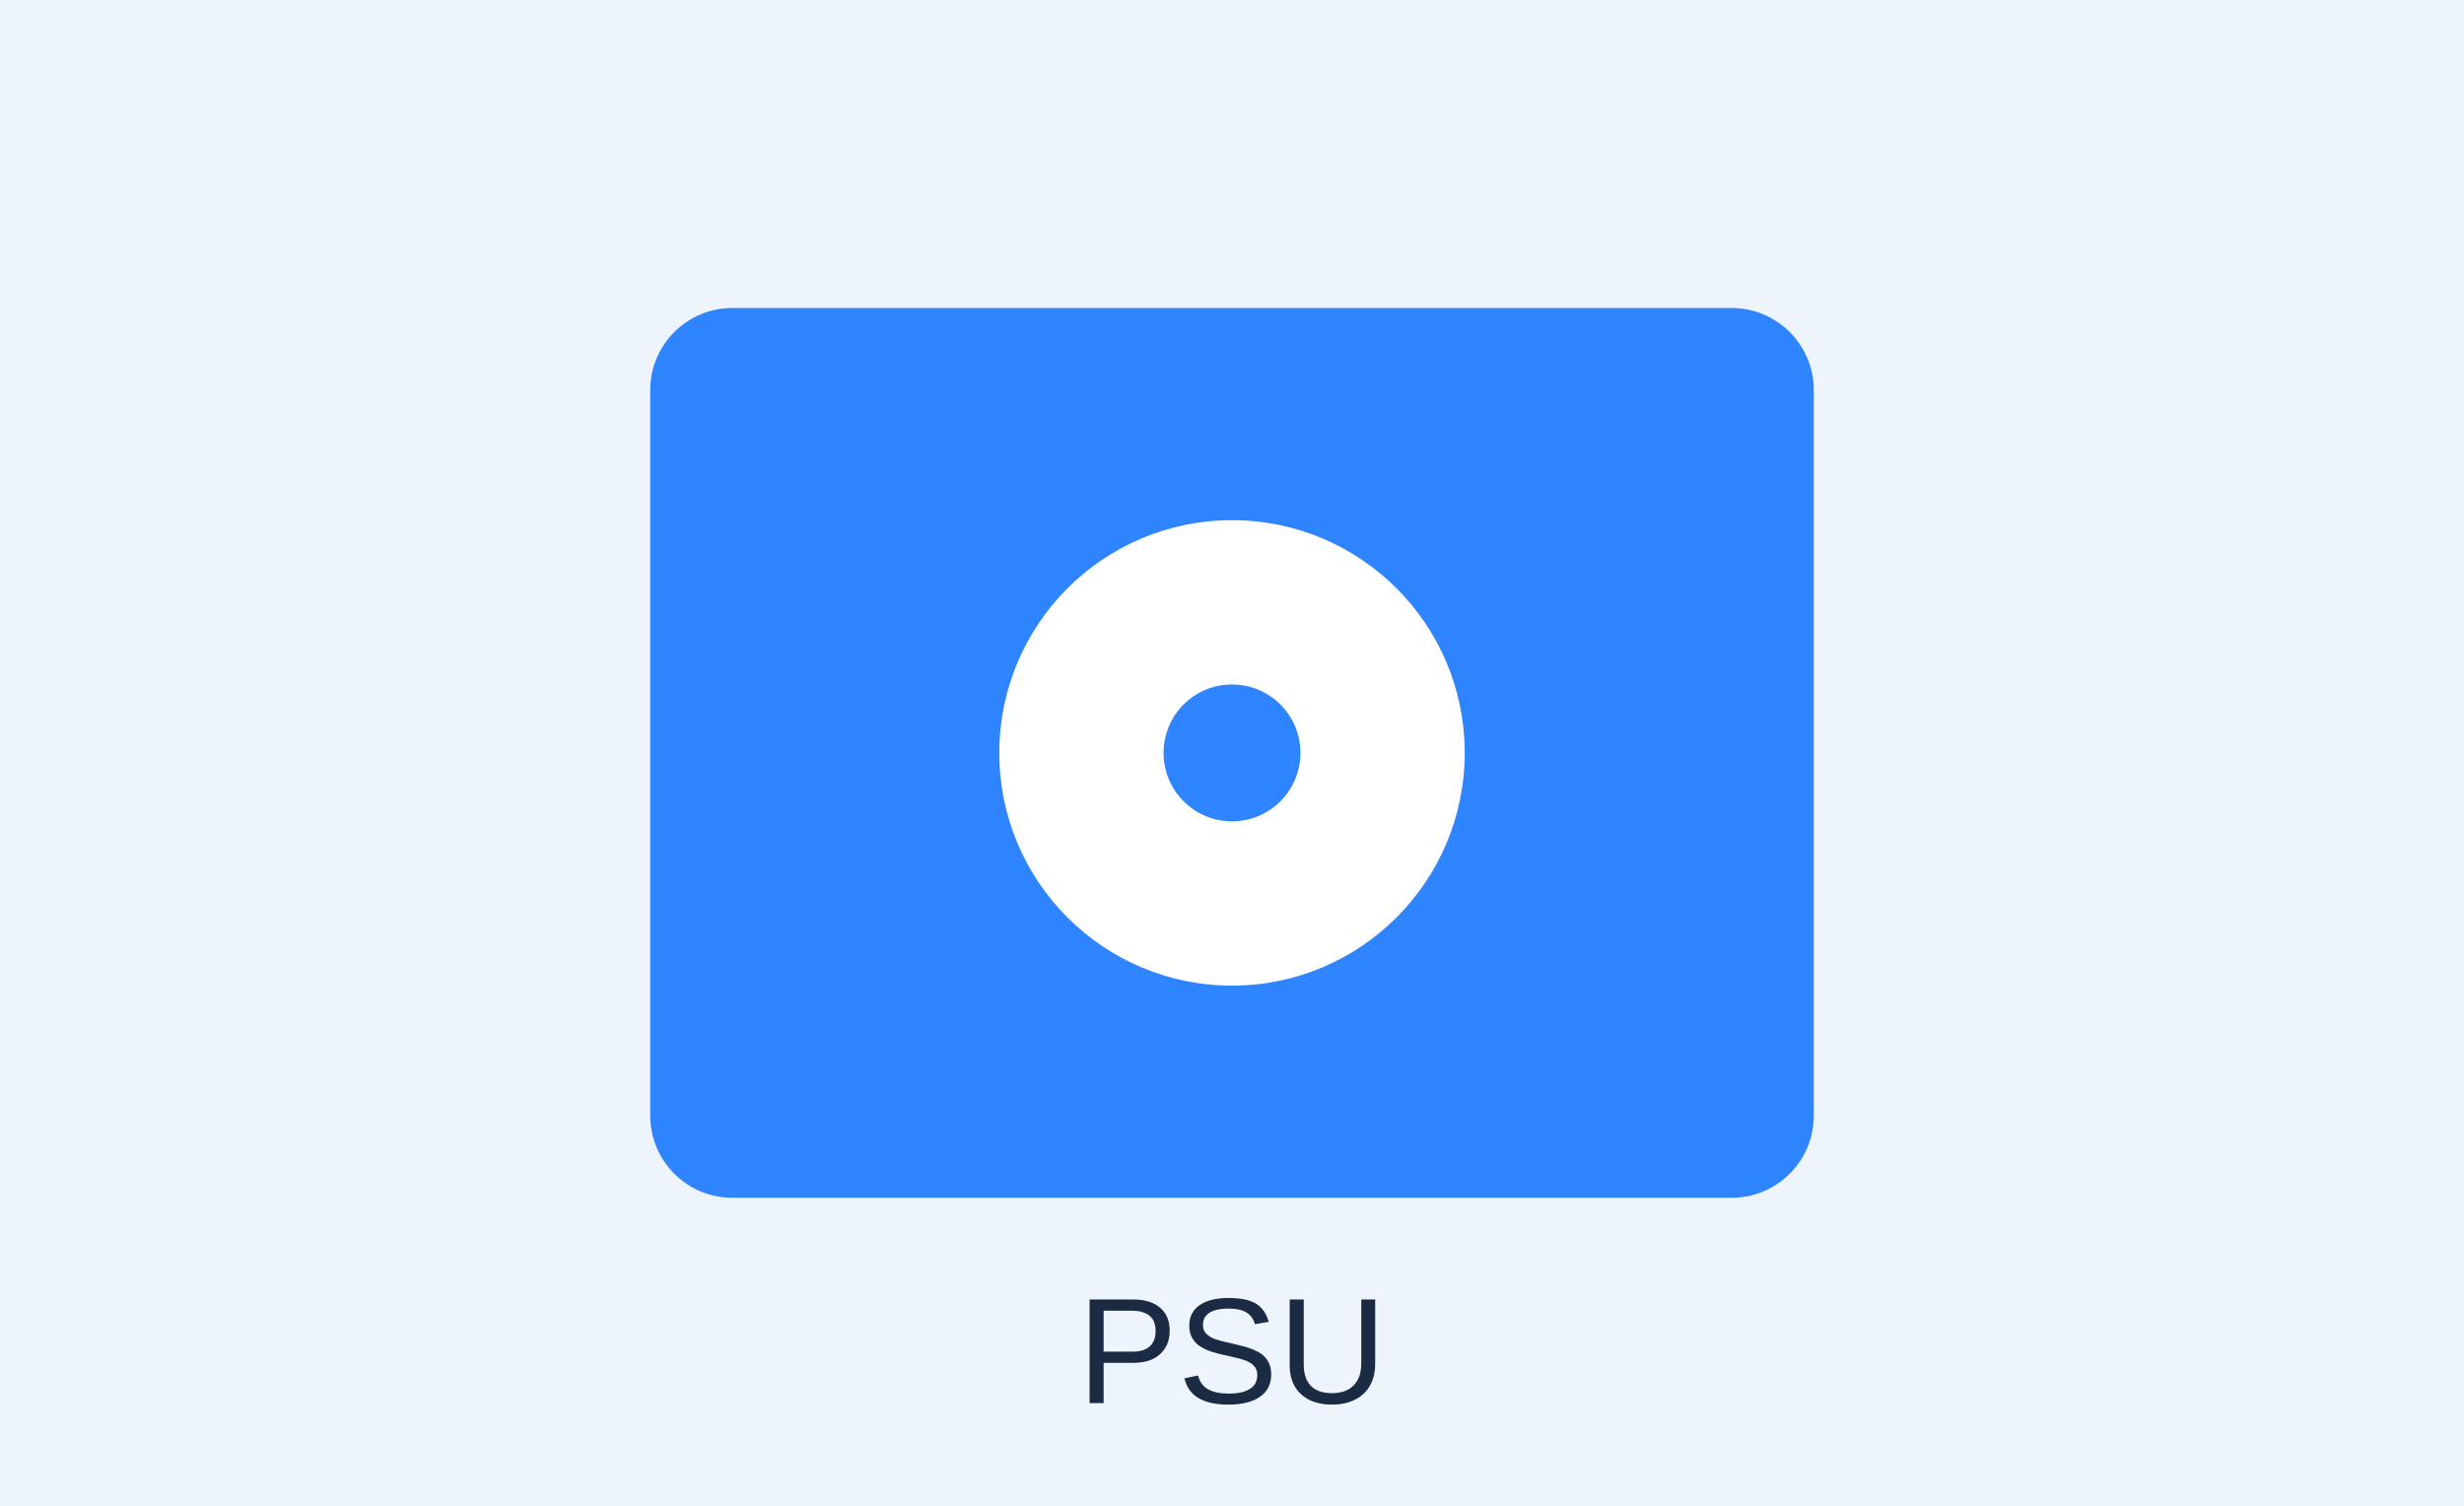
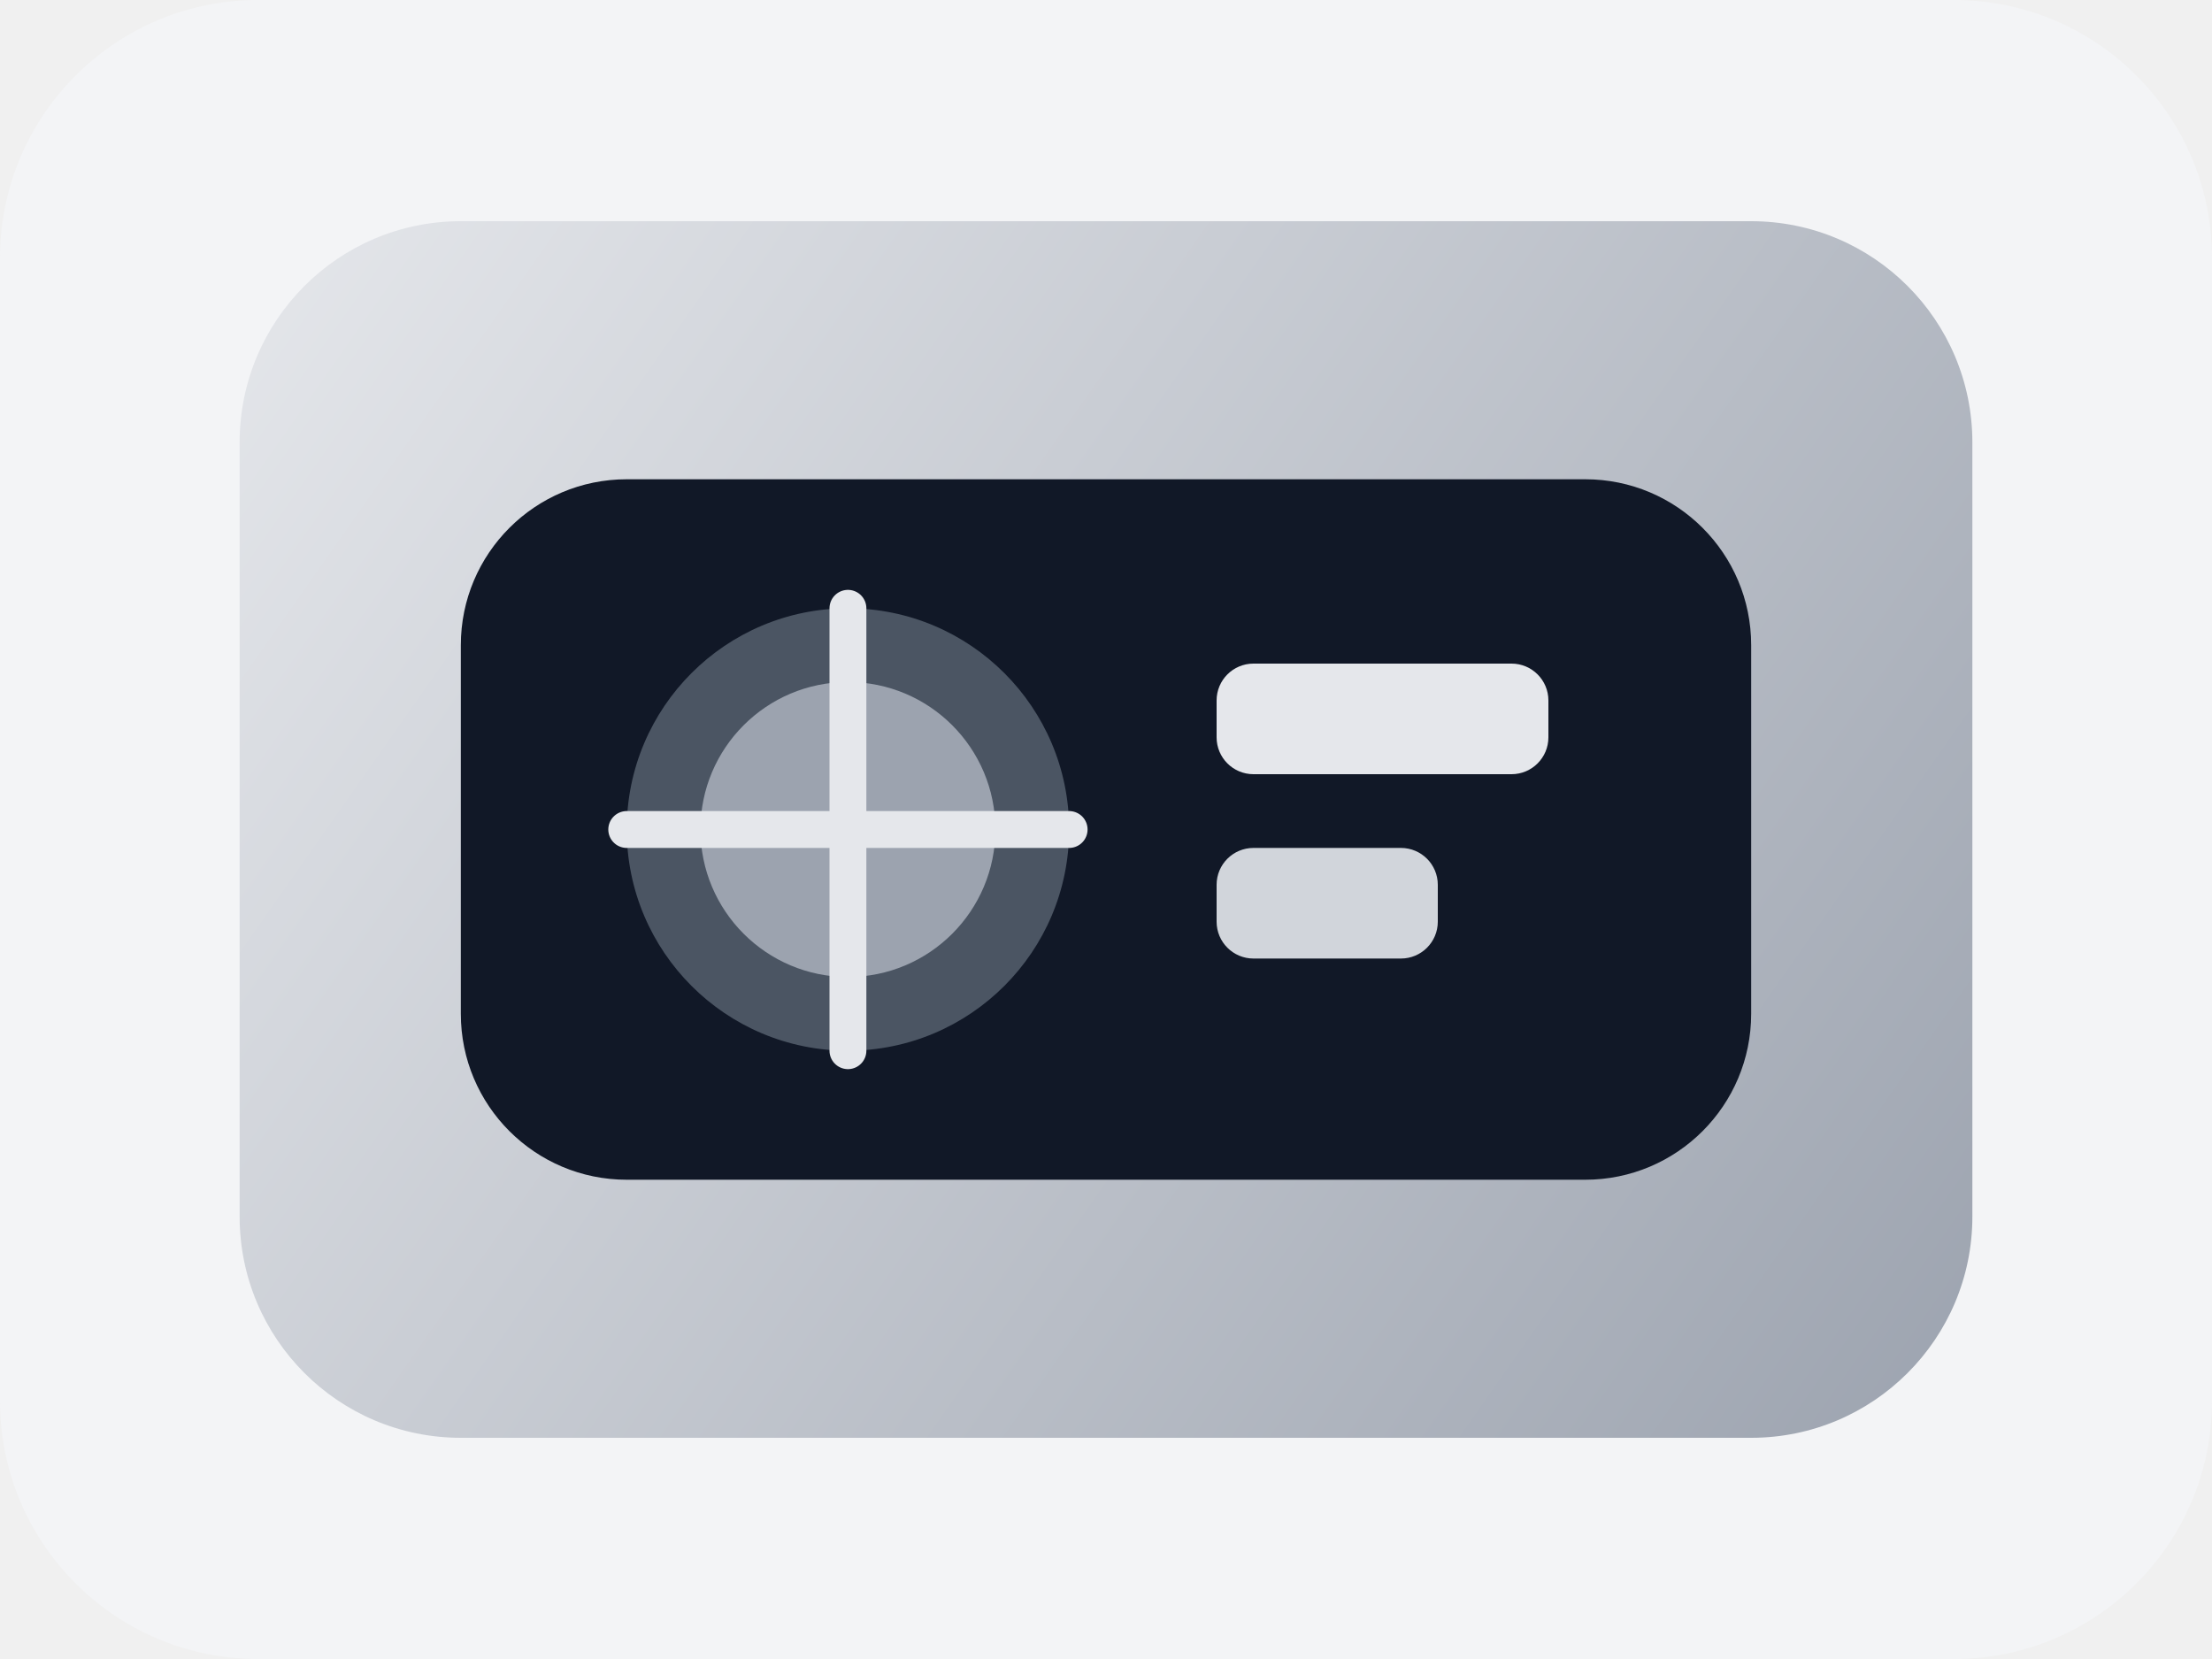
- <svg xmlns="http://www.w3.org/2000/svg" viewBox="0 0 360 220">
-   <rect width="360" height="220" fill="#eef4fb" />
-   <rect x="95" y="45" width="170" height="130" rx="12" fill="#2e85ff" />
-   <circle cx="180" cy="110" r="34" fill="#ffffff" />
-   <circle cx="180" cy="110" r="10" fill="#2e85ff" />
-   <text x="180" y="205" text-anchor="middle" font-size="22" font-family="Arial" fill="#1b2b43">PSU</text>
+ <svg xmlns="http://www.w3.org/2000/svg" width="240" height="180" viewBox="0 0 240 180" fill="none">
+   <rect width="240" height="180" rx="28" fill="#F3F4F6" />
+   <rect x="26" y="24" width="188" height="132" rx="24" fill="url(#bg)" />
+   <rect x="50" y="52" width="140" height="76" rx="18" fill="#111827" />
+   <circle cx="92" cy="90" r="24" fill="#4B5563" />
+   <circle cx="92" cy="90" r="16" fill="#9CA3AF" />
+   <path d="M92 66V114" stroke="#E5E7EB" stroke-width="4" stroke-linecap="round" />
+   <path d="M68 90H116" stroke="#E5E7EB" stroke-width="4" stroke-linecap="round" />
+   <rect x="132" y="72" width="36" height="12" rx="4" fill="#E5E7EB" />
+   <rect x="132" y="92" width="24" height="12" rx="4" fill="#D1D5DB" />
+   <defs>
+     <linearGradient id="bg" x1="26" y1="24" x2="214" y2="156" gradientUnits="userSpaceOnUse">
+       <stop stop-color="#E5E7EB" />
+       <stop offset="1" stop-color="#9CA3AF" />
+     </linearGradient>
+   </defs>
</svg>
